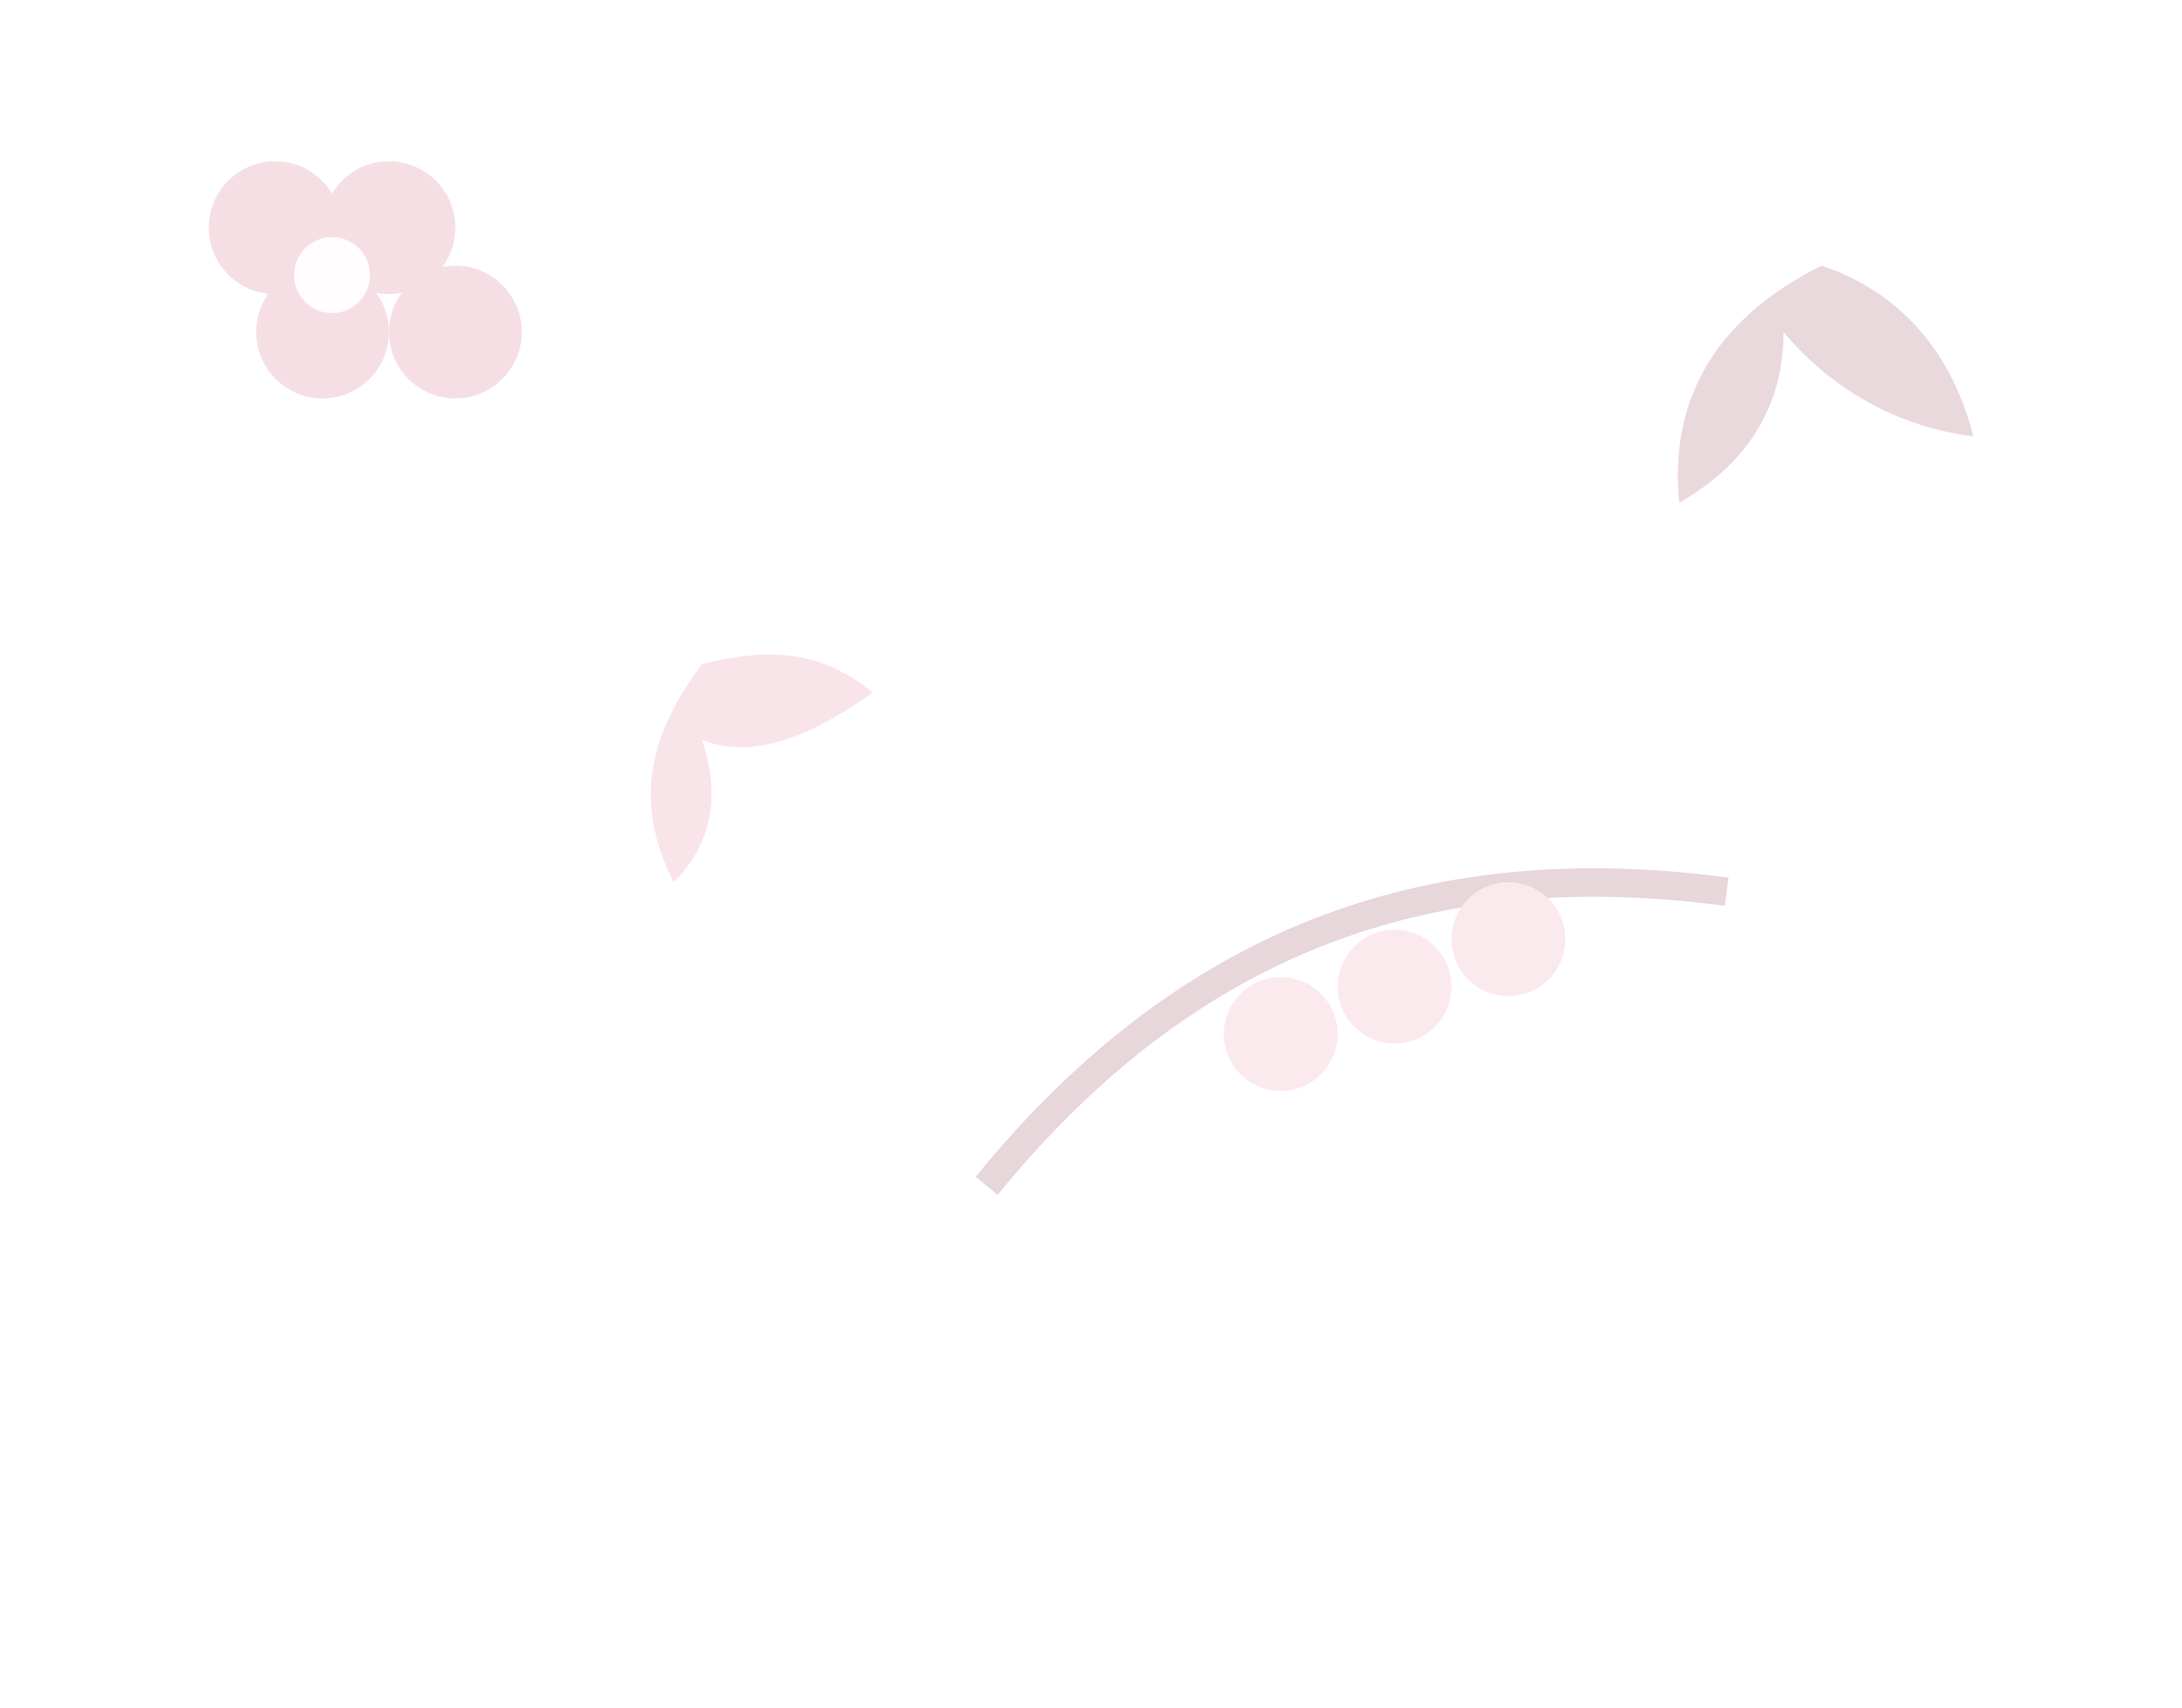
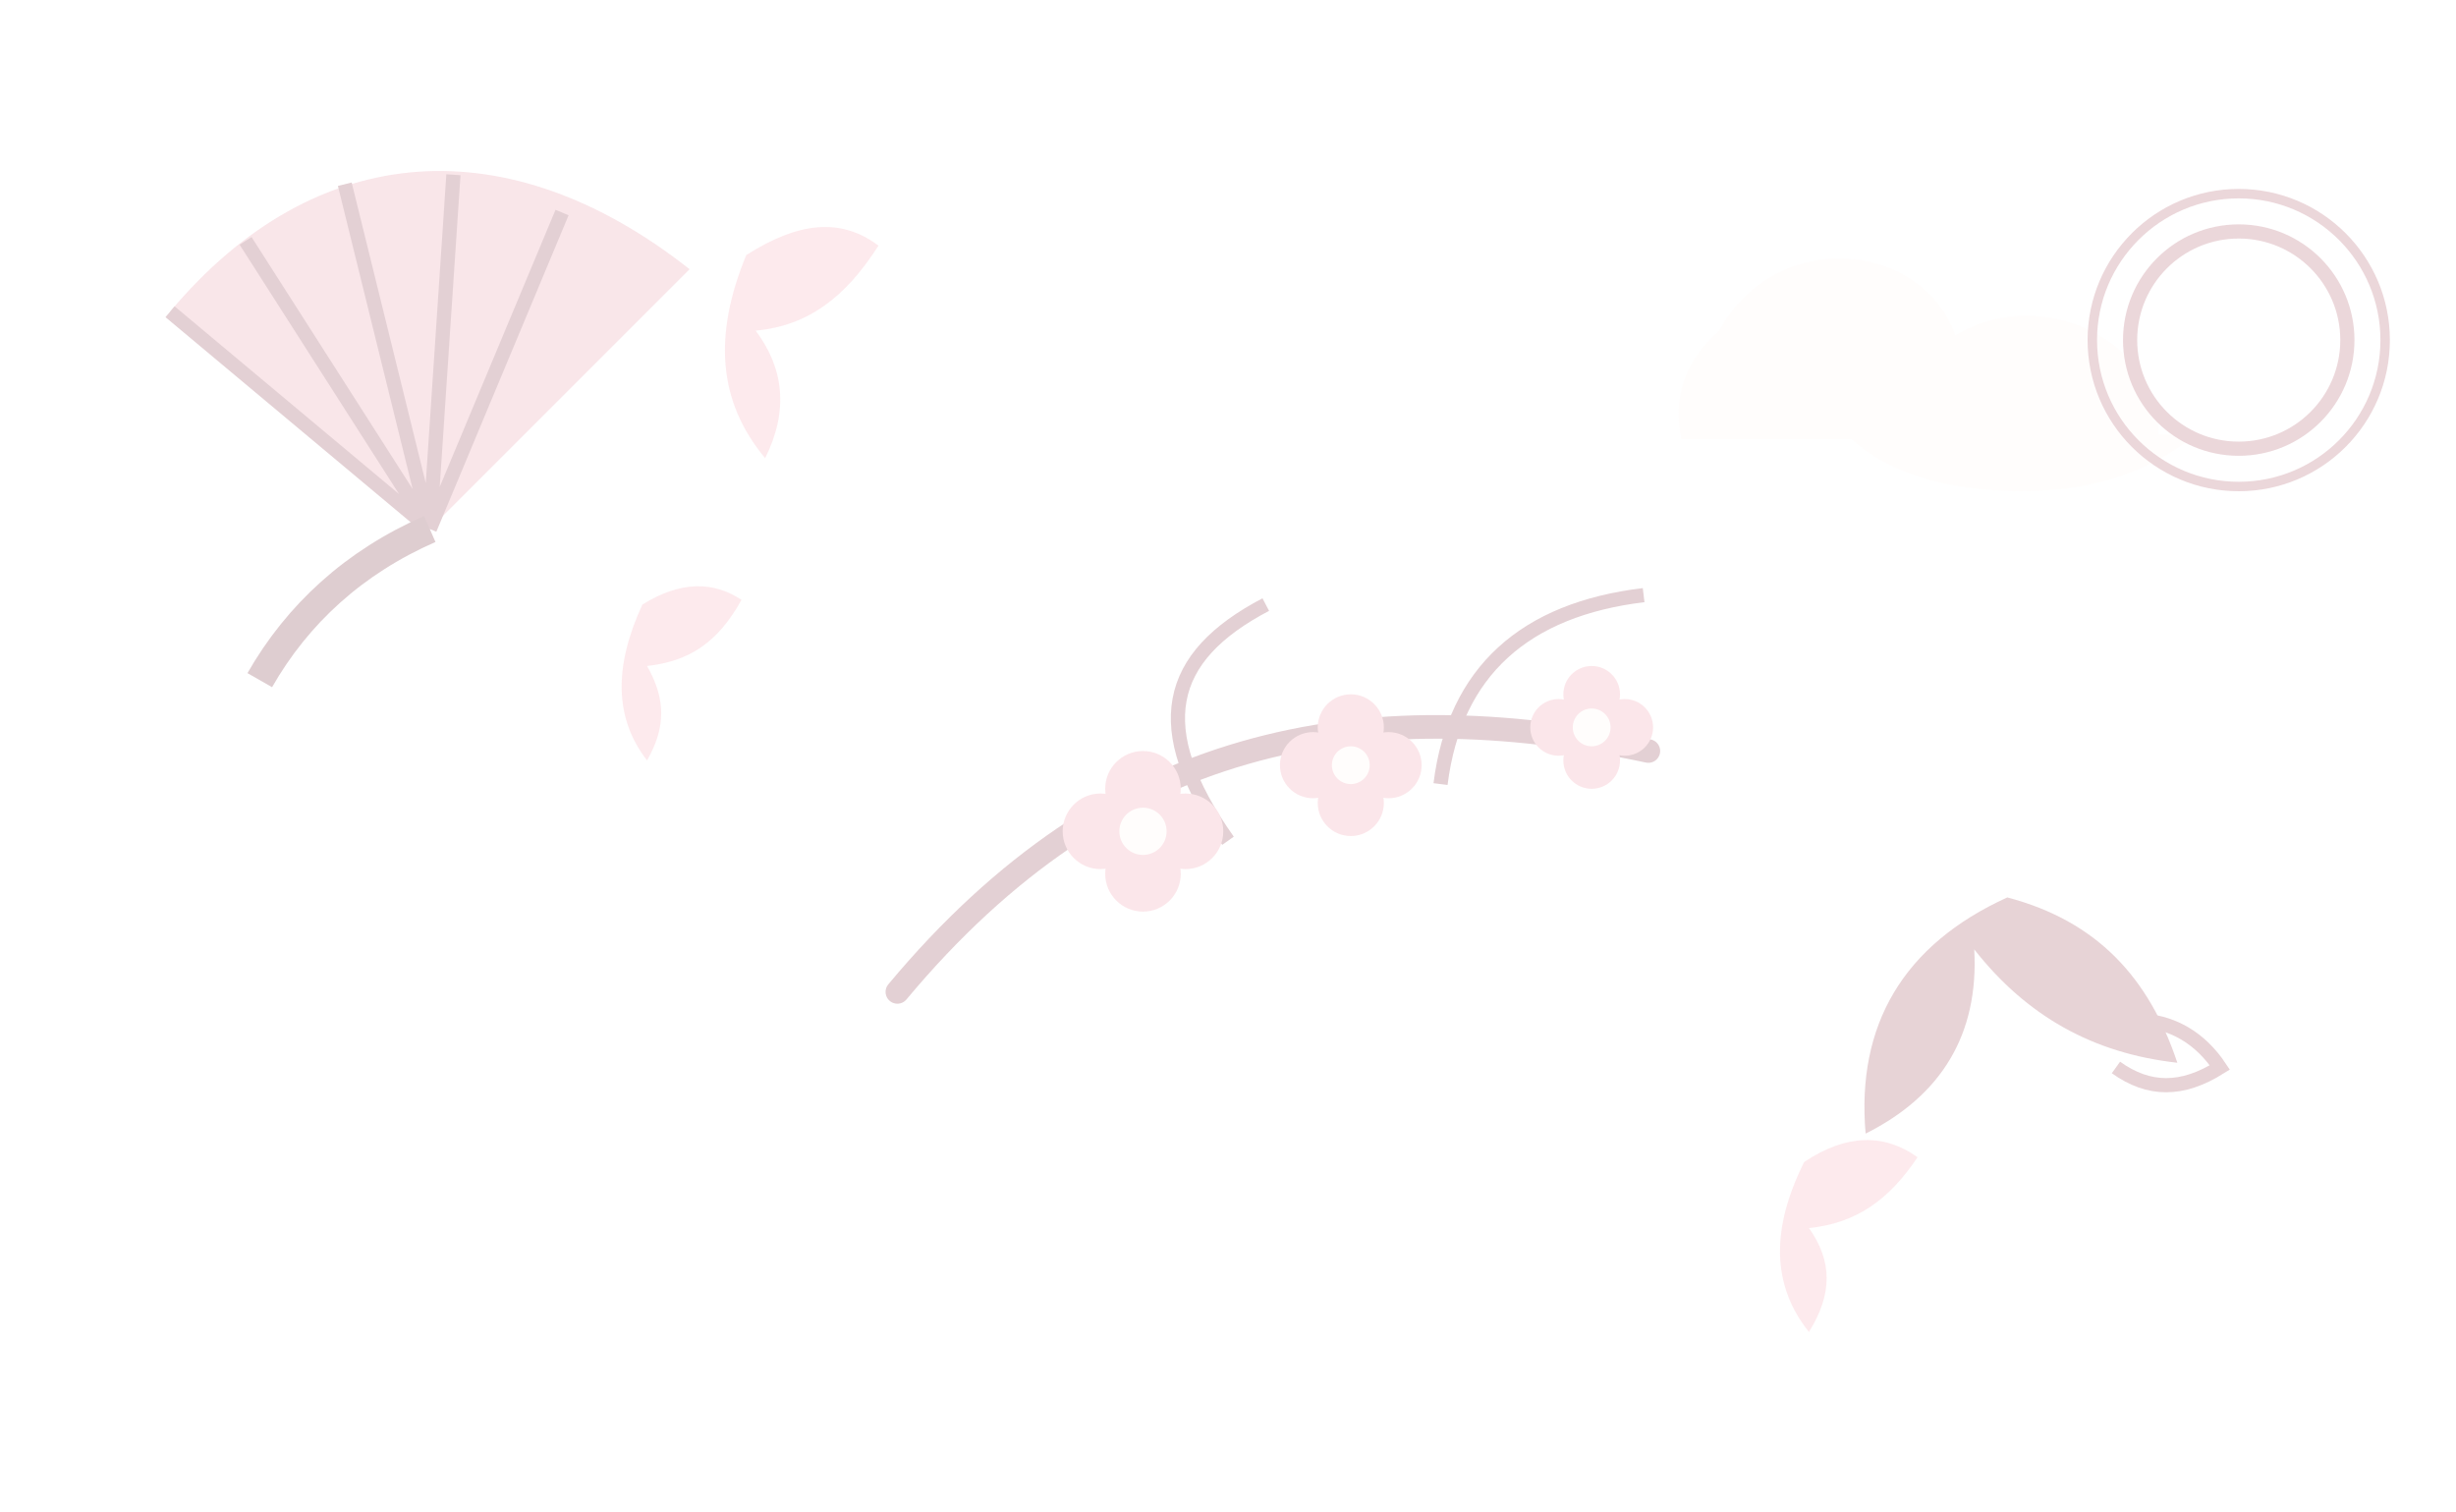
- <svg xmlns="http://www.w3.org/2000/svg" width="230" height="180" viewBox="0 0 230 180">
-   <g opacity=".24">
-     <g fill="#D9798D">
-       <circle cx="34" cy="35" r="7" />
-       <circle cx="48" cy="35" r="7" />
-       <circle cx="41" cy="24" r="7" />
-       <circle cx="29" cy="24" r="7" />
-       <circle cx="35" cy="29" r="4" fill="#FFF8F5" />
+ <svg xmlns="http://www.w3.org/2000/svg" width="520" height="320" viewBox="0 0 520 320">
+   <g opacity=".28">
+     <path d="M36 66c31-37 72-39 110-9l-55 55z" fill="#E8A4B1" />
+     <path d="M36 66l55 46M52 51l39 61M73 39l18 73M96 37l-5 75M119 45l-28 67" stroke="#9B5663" stroke-width="3" />
+     <path d="M91 112c-16 7-28 18-36 32" fill="none" stroke="#8A4B57" stroke-width="6" />
+     <path d="M190 210c45-54 98-64 159-51" fill="none" stroke="#9B5663" stroke-width="5" stroke-linecap="round" />
+     <path d="M260 178c-17-24-13-39 8-50M305 166c3-24 18-37 43-40" fill="none" stroke="#9B5663" stroke-width="3" />
+     <g fill="#F2A6B3">
+       <g transform="translate(242 176)">
+         <circle cx="0" cy="-9" r="8" />
+         <circle cx="9" cy="0" r="8" />
+         <circle cx="0" cy="9" r="8" />
+         <circle cx="-9" cy="0" r="8" />
+         <circle cx="0" cy="0" r="5" fill="#FFF8F5" />
+       </g>
+       <g transform="translate(286 162)">
+         <circle cx="0" cy="-8" r="7" />
+         <circle cx="8" cy="0" r="7" />
+         <circle cx="0" cy="8" r="7" />
+         <circle cx="-8" cy="0" r="7" />
+         <circle cx="0" cy="0" r="4" fill="#FFF8F5" />
+       </g>
+       <g transform="translate(337 154)">
+         <circle cx="0" cy="-7" r="6" />
+         <circle cx="7" cy="0" r="6" />
+         <circle cx="0" cy="7" r="6" />
+         <circle cx="-7" cy="0" r="6" />
+         <circle cx="0" cy="0" r="4" fill="#FFF8F5" />
+       </g>
    </g>
-     <path d="M104 125c22-27 48-35 78-31" fill="none" stroke="#9B5663" stroke-width="3" />
-     <g fill="#F0A7B5">
-       <circle cx="135" cy="109" r="6" />
-       <circle cx="147" cy="104" r="6" />
-       <circle cx="159" cy="99" r="6" />
+     <g fill="#FFF8F5">
+       <path d="M364 70c12-22 43-19 50 1 18-11 44 1 43 22h-101c-2-9 1-17 8-23z" />
+       <path d="M391 92h74c-10 8-22 12-37 12-16 0-29-4-37-12z" />
    </g>
-     <path d="M192 28c9 3 14 10 16 18-8-1-15-5-20-11 0 8-4 14-11 18-1-10 3-19 15-25z" fill="#A9606C" />
-     <path d="M74 70c8-2 13-1 18 3-7 5-13 7-18 5 2 6 1 11-3 15-4-8-3-15 3-23z" fill="#E78FA2" />
+     <path d="M425 190c19 5 30 17 36 35-18-2-32-10-43-24 1 18-7 31-23 39-2-23 8-40 30-50z" fill="#A9606C" />
+     <path d="M452 216c8 0 14 4 18 10-8 5-15 5-22 0" fill="none" stroke="#A9606C" stroke-width="3" />
+     <circle cx="474" cy="72" r="23" fill="none" stroke="#B86E7A" stroke-width="3" />
+     <circle cx="474" cy="72" r="31" fill="none" stroke="#B86E7A" stroke-width="2" />
+     <g fill="#F7B5C0">
+       <path d="M158 54c11-7 20-8 28-2-7 11-15 17-26 18 6 8 7 17 2 27-10-12-11-26-4-43z" />
+       <path d="M136 128c8-5 15-5 21-1-5 9-11 13-20 14 4 7 4 13 0 20-7-9-7-20-1-33z" />
+       <path d="M382 246c9-6 17-6 24-1-6 9-13 14-23 15 5 7 5 14 0 22-8-10-8-22-1-36z" />
+     </g>
  </g>
</svg>
